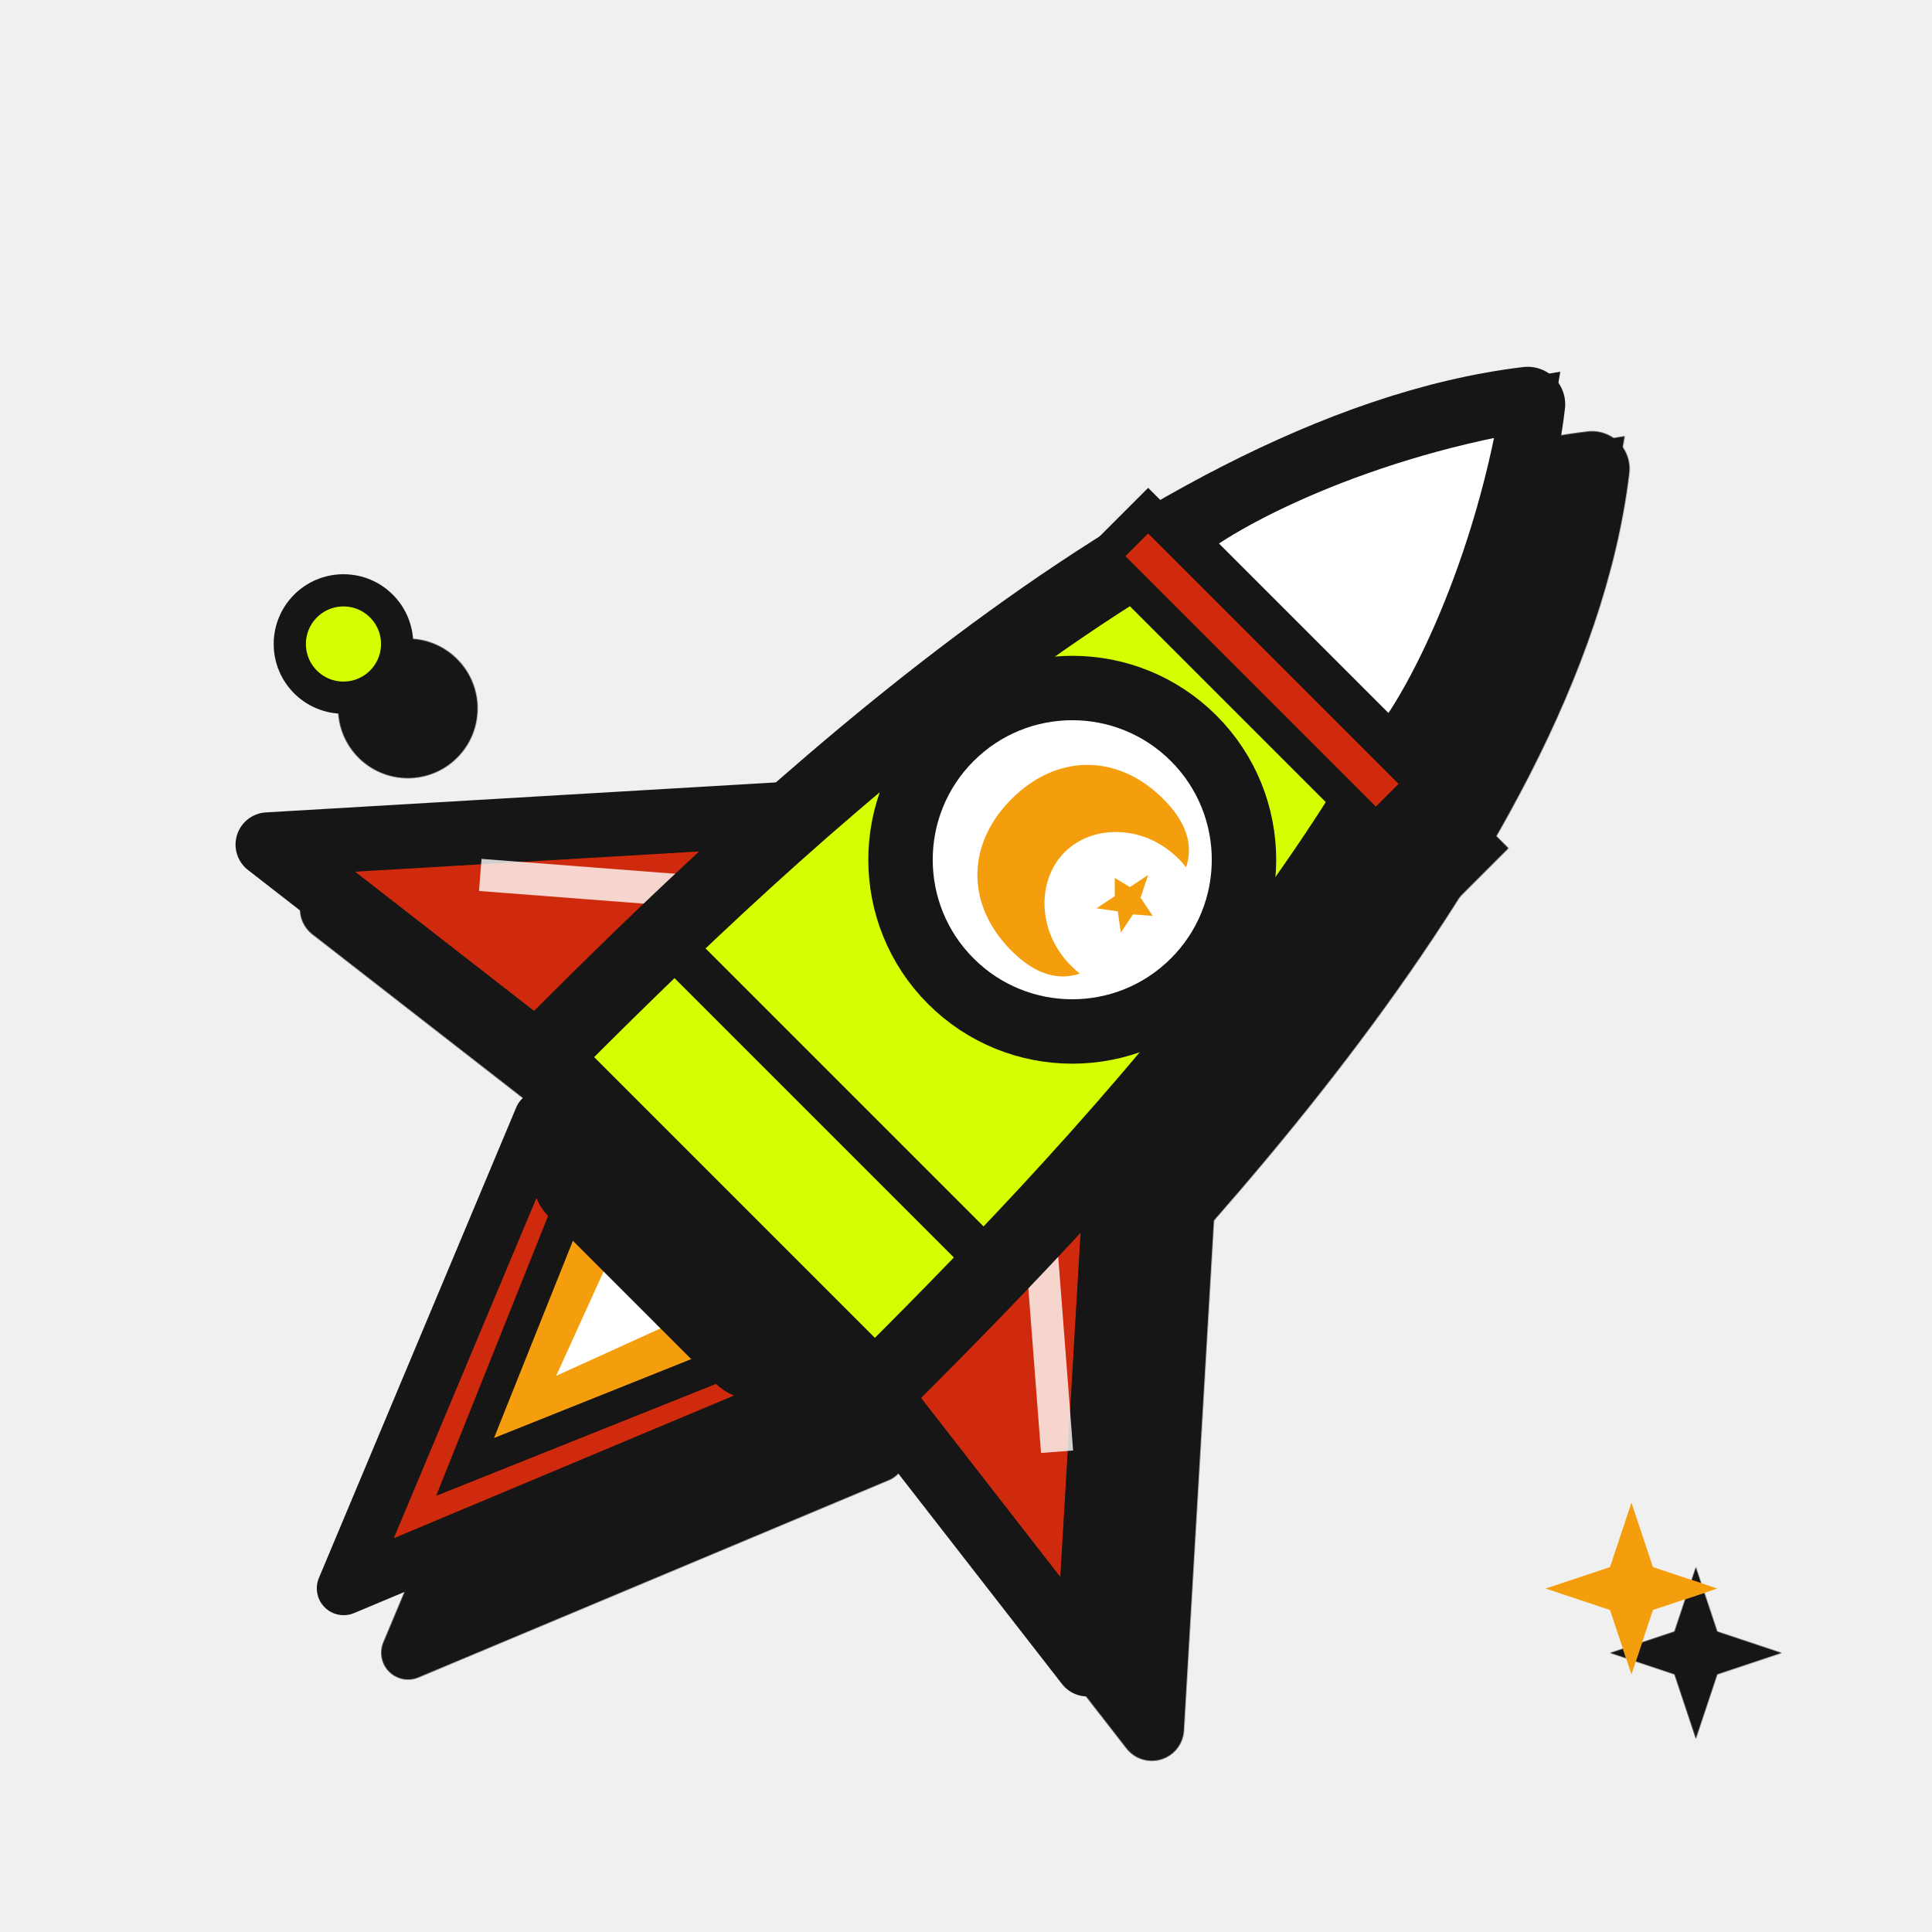
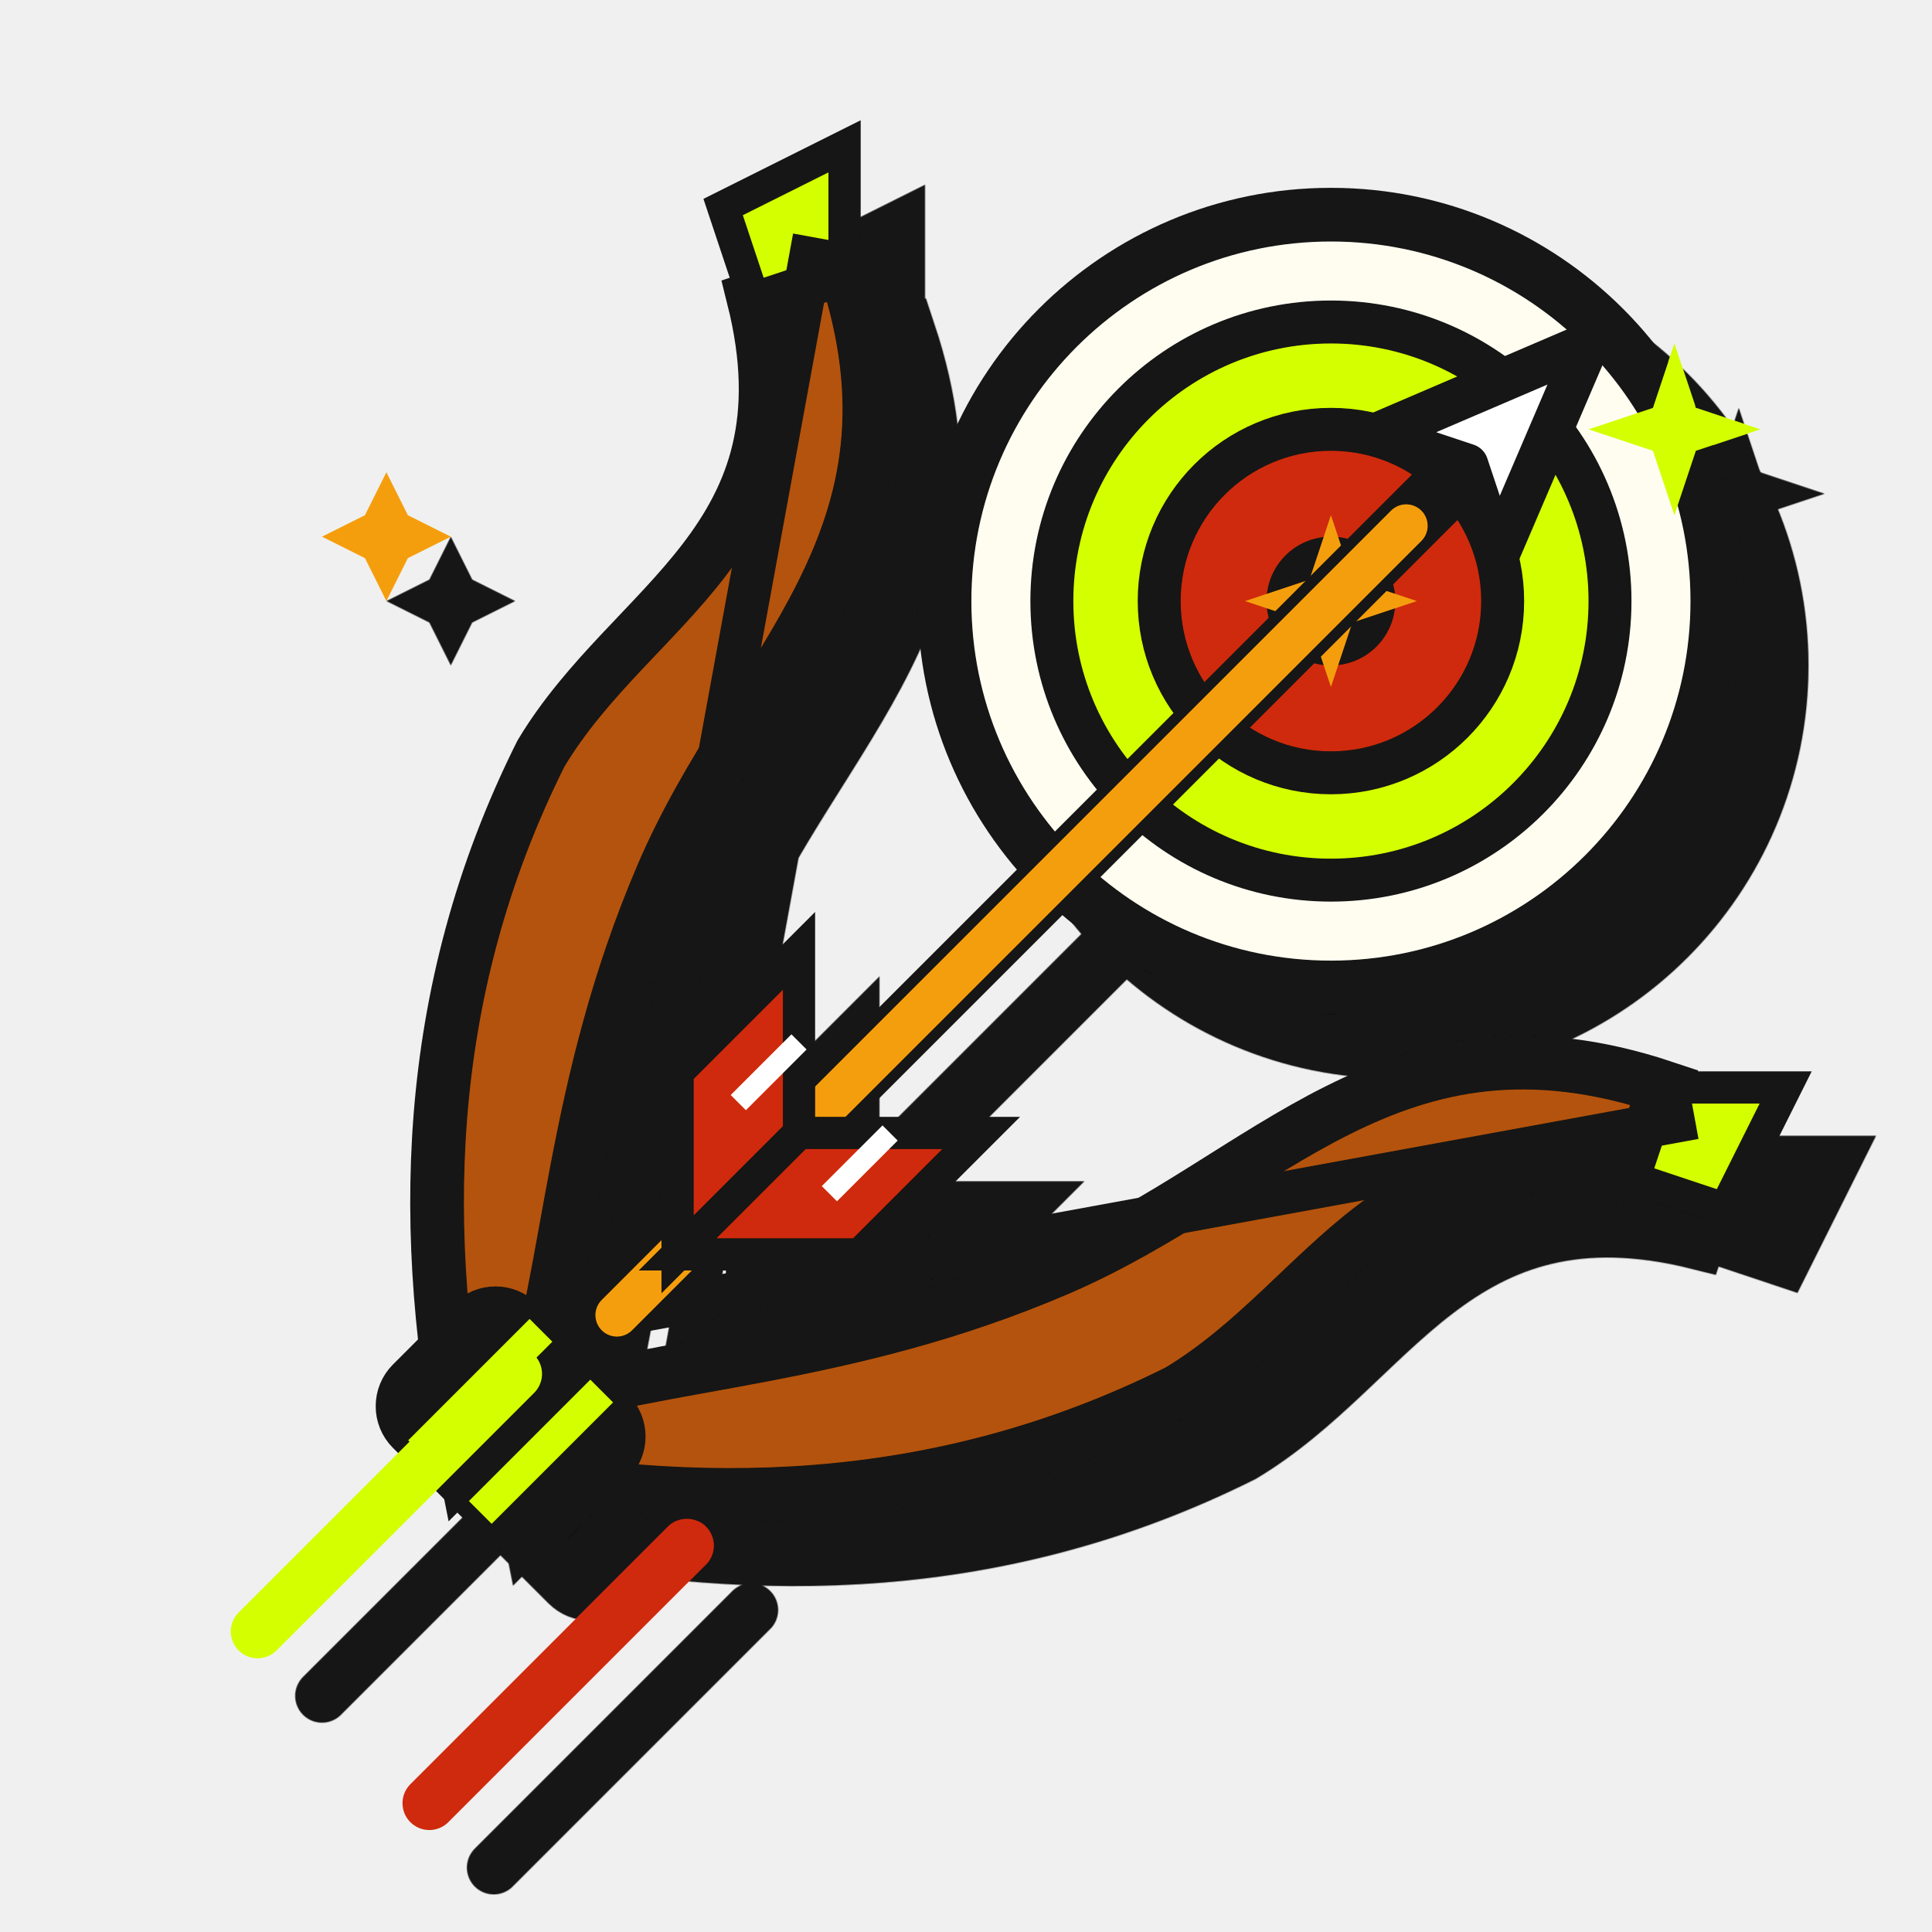
<svg xmlns="http://www.w3.org/2000/svg" viewBox="0 0 90 90" fill="none">
-   <g filter="drop-shadow(3px 3px 0px #121212)">
-     <g transform="rotate(45 45 45)">
-       <polygon points="36,64 45,86 54,64" fill="#CF2B09" stroke="#121212" stroke-width="2.5" stroke-linejoin="round" />
-       <polygon points="39,64 45,78 51,64" fill="#F59E0B" stroke="#121212" stroke-width="1.5" />
-       <polygon points="42,64 45,72 48,64" fill="#FFFFFF" />
-       <rect x="38" y="62" width="14" height="4" rx="1.5" fill="#121212" stroke="#121212" stroke-width="2" />
-       <path d="M34 46 L18 64 L34 62 Z" fill="#CF2B09" stroke="#121212" stroke-width="3" stroke-linejoin="round" />
-       <line x1="26" y1="58" x2="33" y2="52" stroke="#FFFFFF" stroke-width="1.5" opacity="0.8" />
-       <path d="M56 46 L72 64 L56 62 Z" fill="#CF2B09" stroke="#121212" stroke-width="3" stroke-linejoin="round" />
-       <line x1="64" y1="58" x2="57" y2="52" stroke="#FFFFFF" stroke-width="1.5" opacity="0.8" />
-       <path d="M45 8 C34 22 34 50 34 62 L56 62 C56 50 56 22 45 8 Z" fill="#D4FF00" stroke="#121212" stroke-width="3.5" stroke-linejoin="round" />
-       <path d="M45 8 C40 15 38 22 38 24 L52 24 C52 22 50 15 45 8 Z" fill="#FFFFFF" stroke="#121212" stroke-width="2.5" />
-       <rect x="36" y="24" width="18" height="3" fill="#CF2B09" stroke="#121212" stroke-width="1.5" />
-       <circle cx="45" cy="38" r="8" fill="#FFFFFF" stroke="#121212" stroke-width="3" />
-       <path d="M46 33 C43 33 41 35 41 38 C41 41 43 43 46 43 C47.5 43 48.5 42.5 49 41.5 C46.5 41.8 44.5 40 44.5 38 C44.5 36 46.5 34.2 49 34.5 C48.5 33.5 47.5 33 46 33 Z" fill="#F59E0B" />
-       <polygon points="48,36 48.5,37 49.5,37.2 48.8,37.8 49,38.8 48.2,38.2 47.4,38.8 47.6,37.8 47,37.2 47.8,37" fill="#F59E0B" />
-       <line x1="35" y1="54" x2="55" y2="54" stroke="#121212" stroke-width="2" />
+   <defs>
+     <filter id="archerySunnahShadow" x="-15%" y="-15%" width="135%" height="135%">
+       <feDropShadow dx="3" dy="3" stdDeviation="0" flood-color="#121212" />
+     </filter>
+   </defs>
+   <g filter="url(#archerySunnahShadow)">
+     <g transform="translate(62, 28)">
+       <circle cx="0" cy="0" r="18" fill="#FFFDF0" stroke="#121212" stroke-width="2.5" />
+       <circle cx="0" cy="0" r="13" fill="#D4FF00" stroke="#121212" stroke-width="2" />
+       <circle cx="0" cy="0" r="8" fill="#CF2B09" stroke="#121212" stroke-width="2" />
+       <circle cx="0" cy="0" r="3" fill="#121212" />
+       <polygon points="0,-4 1,-1 4,0 1,1 0,4 -1,1 -4,0 -1,-1" fill="#F59E0B" />
    </g>
-     <circle cx="16" cy="30" r="2.5" fill="#D4FF00" stroke="#121212" stroke-width="1.5" />
-     <polygon points="76,70 77,73 80,74 77,75 76,78 75,75 72,74 75,73" fill="#F59E0B" />
+     <g transform="rotate(-45 45 45)">
+       <path d="         M 12 45          C 18 36, 26 28, 38 24         C 46 22, 54 26, 60 16         L 64 18         C 58 30, 48 28, 38 32         C 28 36, 22 42, 16 45 Z       " fill="#B45309" stroke="#121212" stroke-width="2.5" />
+       <path d="         M 12 45          C 18 54, 26 62, 38 66         C 46 68, 54 64, 60 74         L 64 72         C 58 60, 48 62, 38 58         C 28 54, 22 48, 16 45 Z       " fill="#B45309" stroke="#121212" stroke-width="2.5" />
+       <rect x="11" y="40" width="8" height="10" rx="2" fill="#121212" stroke="#121212" stroke-width="1.5" />
+       <line x1="11" y1="43" x2="19" y2="43" stroke="#D4FF00" stroke-width="1.5" />
+       <line x1="11" y1="47" x2="19" y2="47" stroke="#D4FF00" stroke-width="1.5" />
+       <polygon points="60,16 64,18 68,14 62,12" fill="#D4FF00" stroke="#121212" stroke-width="1.5" />
+       <polygon points="60,74 64,72 68,76 62,78" fill="#D4FF00" stroke="#121212" stroke-width="1.5" />
+       <path d="M64 16 L22 45 L64 74" stroke="#121212" stroke-width="2" fill="none" />
+       <line x1="20" y1="45" x2="80" y2="45" stroke="#121212" stroke-width="3" stroke-linecap="round" />
+       <line x1="22" y1="45" x2="74" y2="45" stroke="#F59E0B" stroke-width="2" stroke-linecap="round" />
+       <polygon points="76,41 86,45 76,49 78,45" fill="#FFFFFF" stroke="#121212" stroke-width="2" stroke-linejoin="round" />
+       <polygon points="26,45 32,39 40,39 34,45" fill="#CF2B09" stroke="#121212" stroke-width="1.5" />
+       <polygon points="26,45 32,51 40,51 34,45" fill="#CF2B09" stroke="#121212" stroke-width="1.5" />
+       <line x1="33" y1="42" x2="37" y2="42" stroke="#FFFFFF" stroke-width="1" />
+       <line x1="33" y1="48" x2="37" y2="48" stroke="#FFFFFF" stroke-width="1" />
+     </g>
+     <line x1="12" y1="76" x2="24" y2="64" stroke="#D4FF00" stroke-width="2.5" stroke-linecap="round" />
+     <line x1="20" y1="84" x2="32" y2="72" stroke="#CF2B09" stroke-width="2.5" stroke-linecap="round" />
+     <polygon points="78,16 79,19 82,20 79,21 78,24 77,21 74,20 77,19" fill="#D4FF00" />
+     <polygon points="18,22 19,24 21,25 19,26 18,28 17,26 15,25 17,24" fill="#F59E0B" />
  </g>
</svg>
